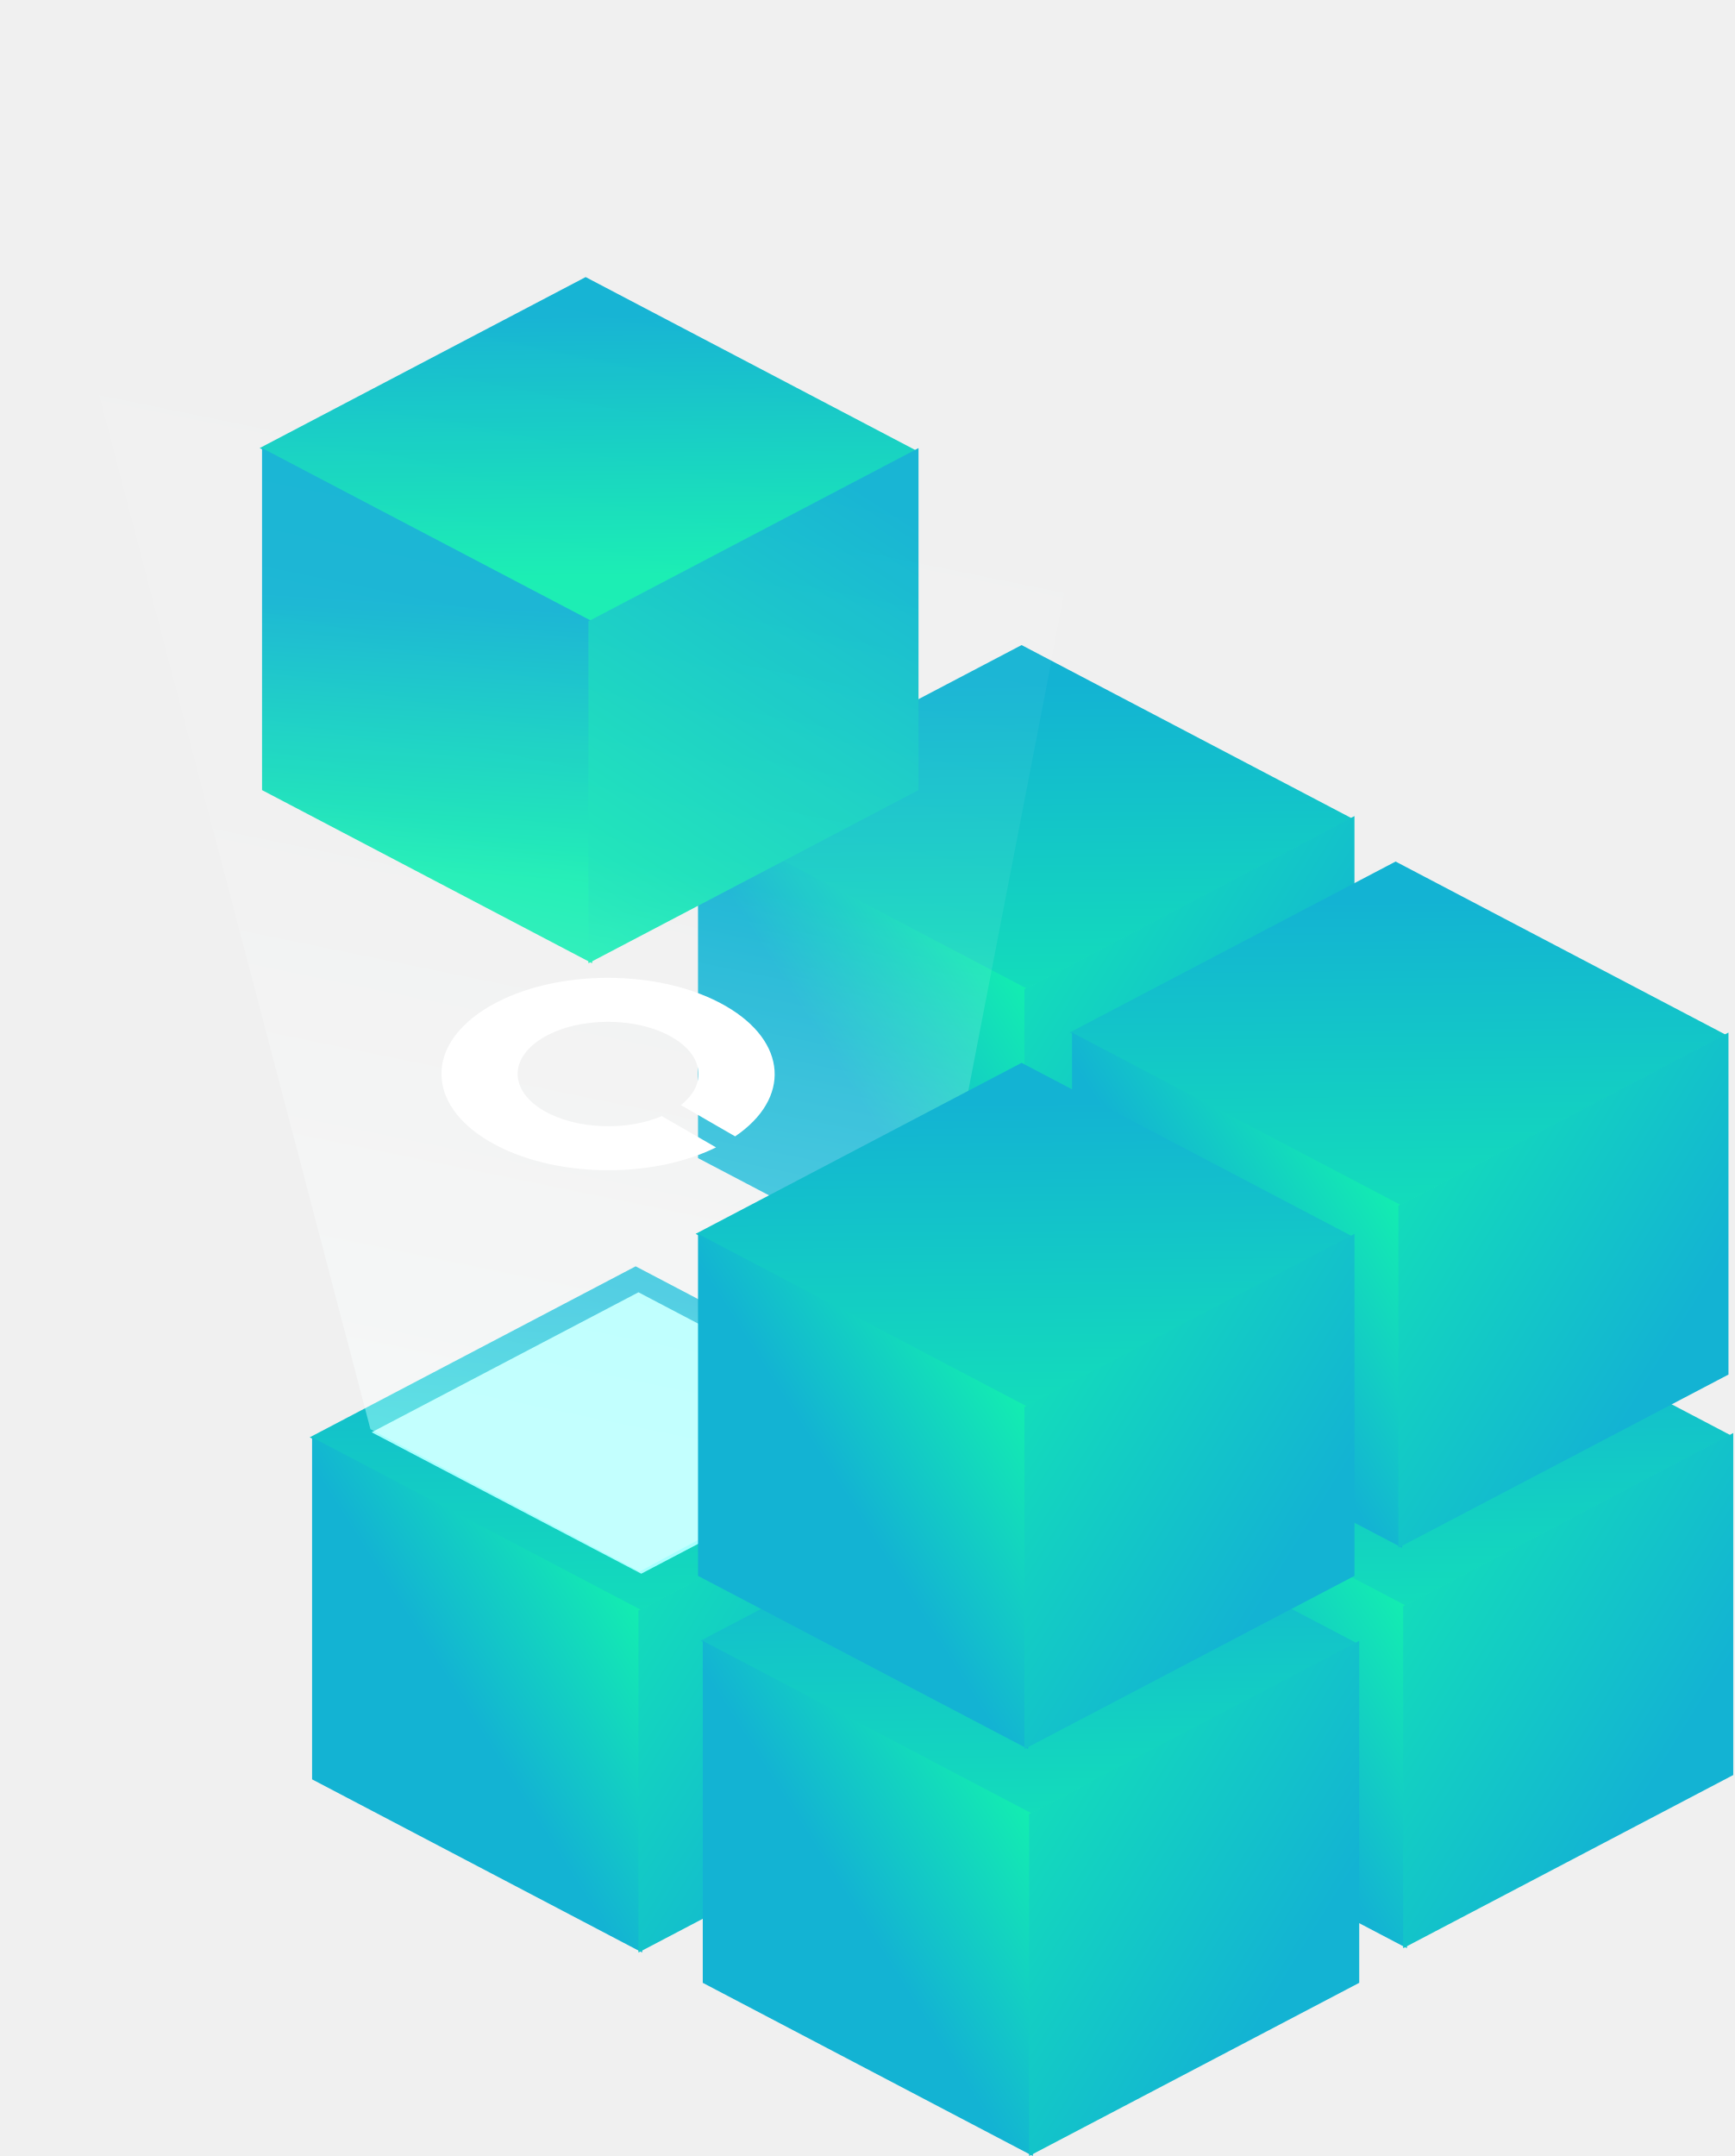
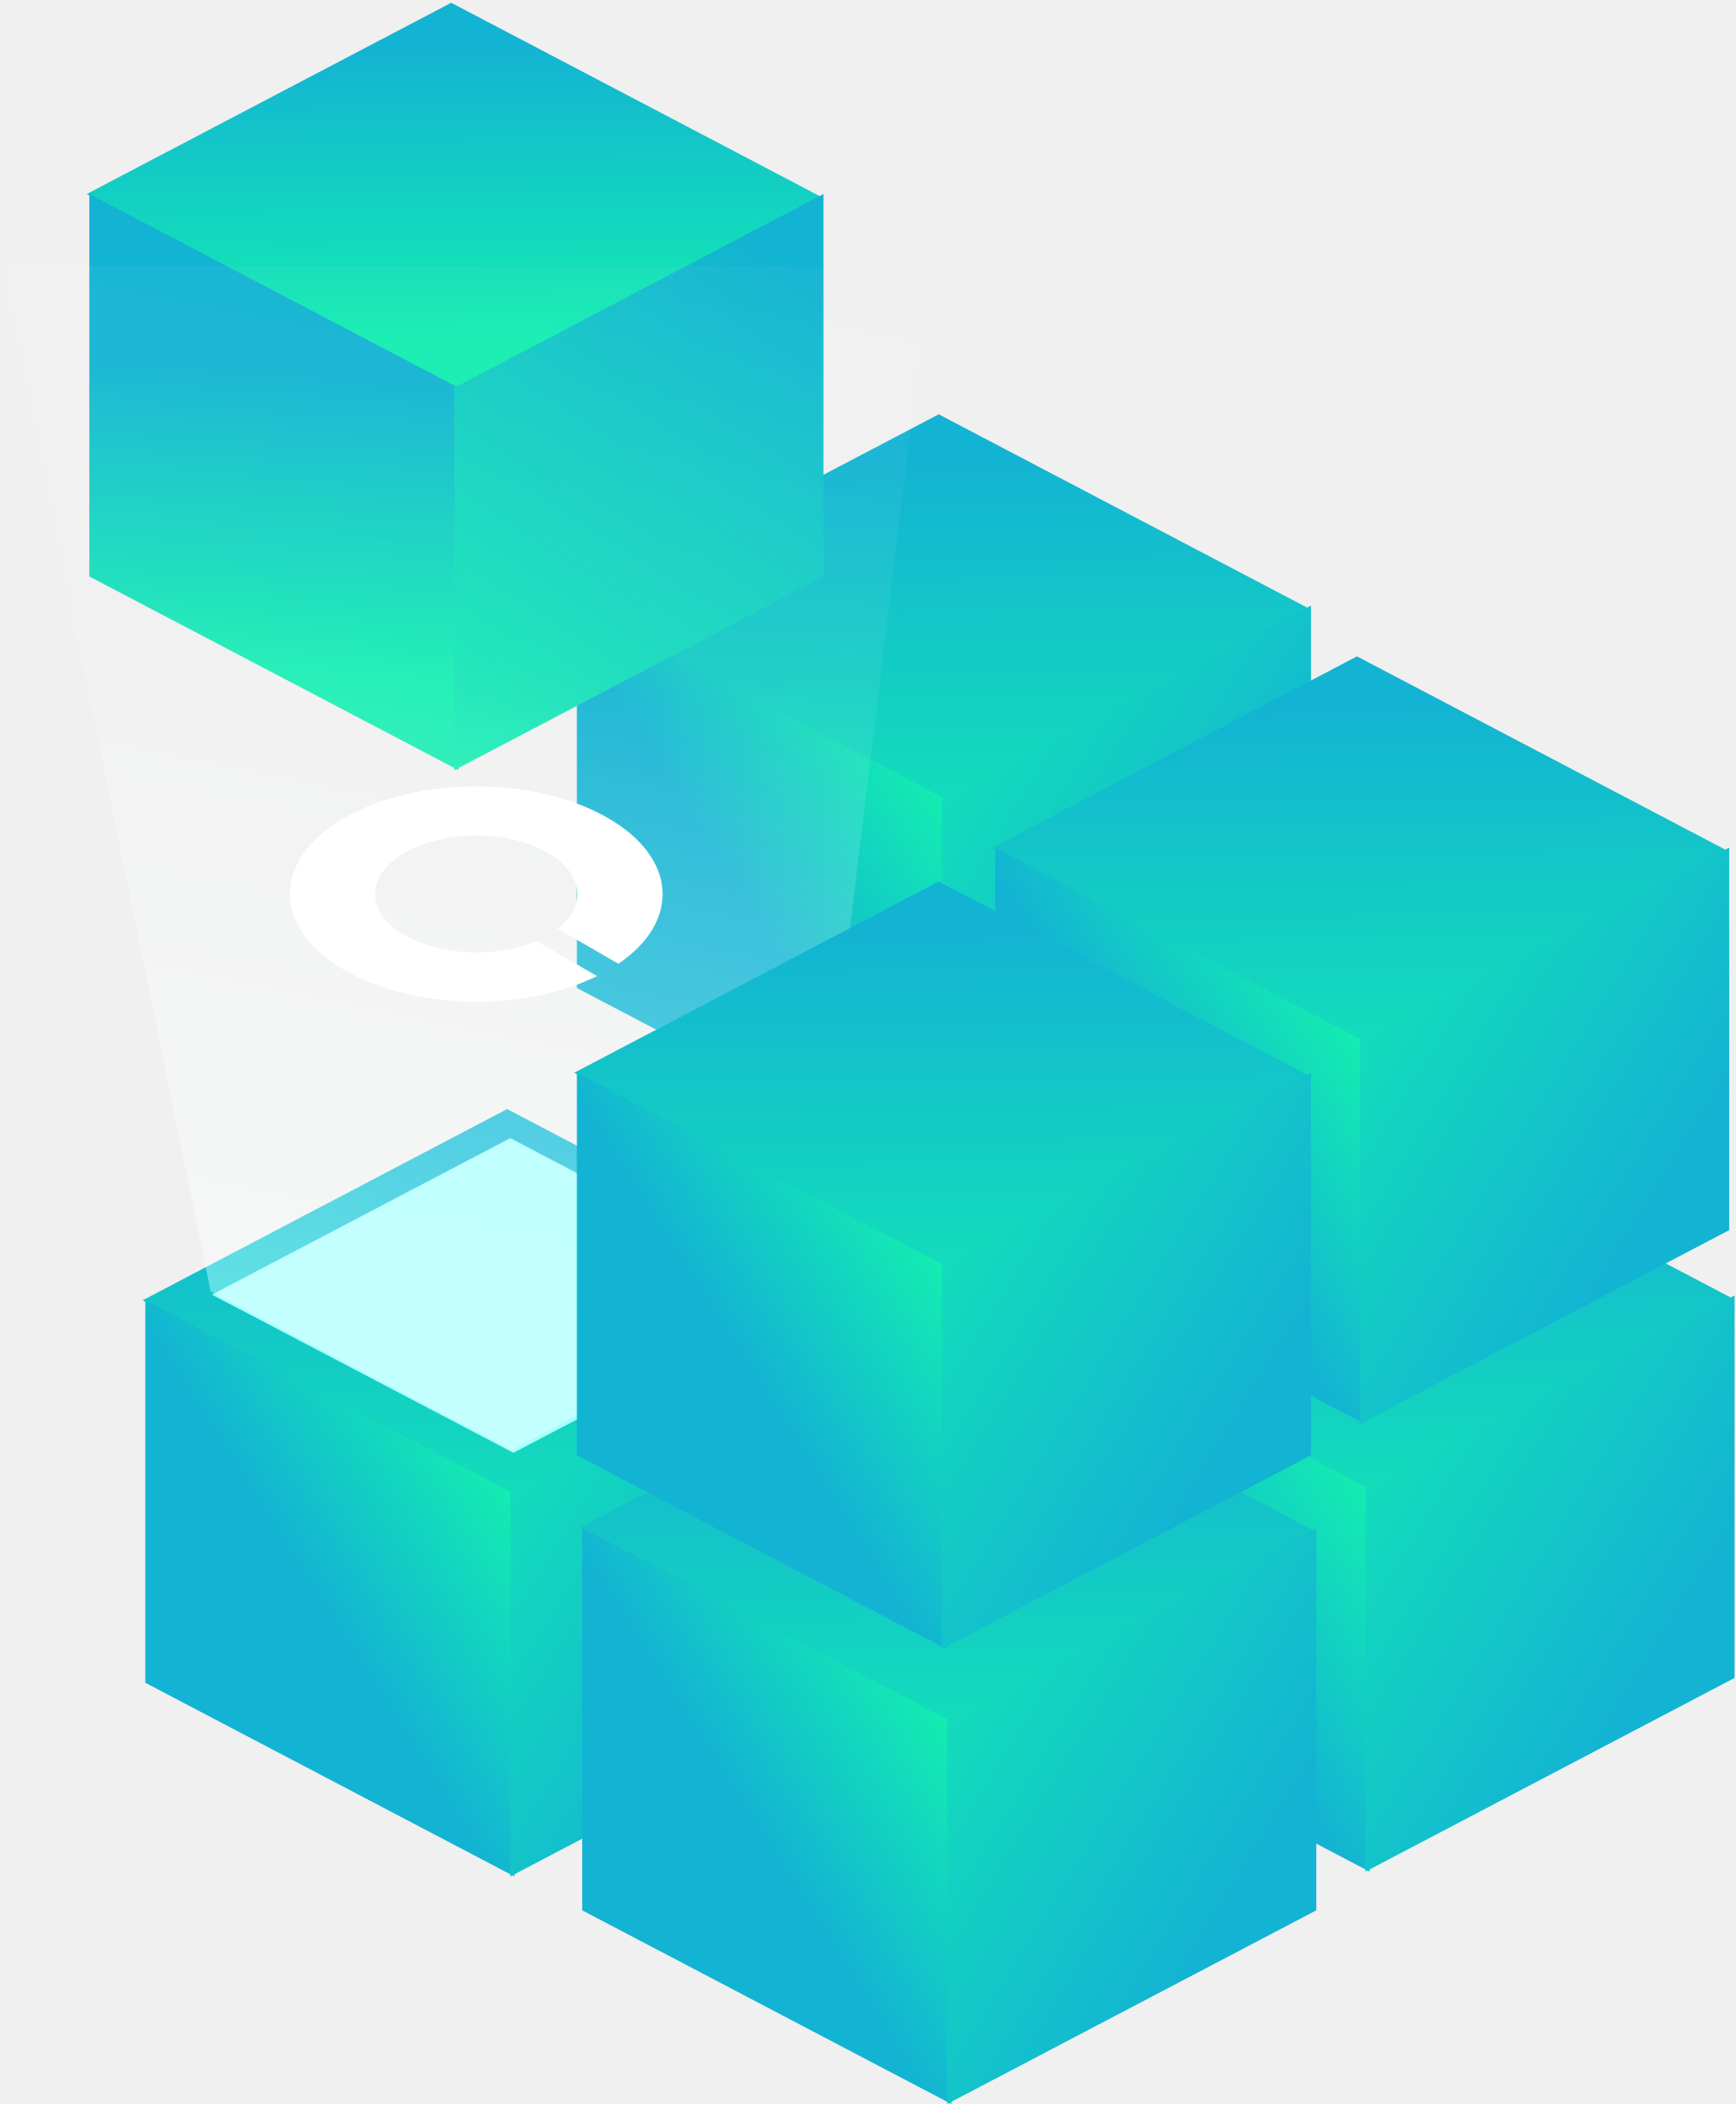
- <svg xmlns="http://www.w3.org/2000/svg" width="638" height="793" viewBox="0 0 638 793" fill="none">
-   <rect width="137.116" height="135.402" transform="matrix(0.885556 0.464533 -0.885556 0.464533 233.82 465.769)" fill="url(#paint0_linear_149_5)" />
-   <rect width="137.116" height="125.797" transform="matrix(0.885556 0.464533 0 1 114.797 528.667)" fill="url(#paint1_linear_149_5)" />
-   <rect width="137.116" height="125.797" transform="matrix(0.885556 -0.464533 0 1 234.844 592.362)" fill="url(#paint2_linear_149_5)" />
-   <rect width="111.986" height="110.827" transform="matrix(0.885556 0.464533 -0.885556 0.464533 234.852 475.322)" fill="url(#paint3_linear_149_5)" />
-   <rect width="137.116" height="135.402" transform="matrix(0.885556 0.464533 -0.885556 0.464533 377.531 390.927)" fill="url(#paint4_linear_149_5)" />
-   <rect width="137.116" height="125.797" transform="matrix(0.885556 0.464533 0 1 258.508 453.825)" fill="url(#paint5_linear_149_5)" />
-   <rect width="137.116" height="125.797" transform="matrix(0.885556 -0.464533 0 1 378.555 517.521)" fill="url(#paint6_linear_149_5)" />
-   <rect width="137.116" height="135.402" transform="matrix(0.885556 0.464533 -0.885556 0.464533 375.781 237.264)" fill="url(#paint7_linear_149_5)" />
-   <rect width="137.116" height="125.797" transform="matrix(0.885556 0.464533 0 1 256.758 300.162)" fill="url(#paint8_linear_149_5)" />
-   <rect width="137.116" height="125.797" transform="matrix(0.885556 -0.464533 0 1 376.805 363.857)" fill="url(#paint9_linear_149_5)" />
-   <rect width="137.116" height="135.402" transform="matrix(0.885556 0.464533 -0.885556 0.464533 515.117 464.176)" fill="url(#paint10_linear_149_5)" />
-   <rect width="137.116" height="125.797" transform="matrix(0.885556 0.464533 0 1 396.094 527.074)" fill="url(#paint11_linear_149_5)" />
-   <rect width="137.116" height="125.797" transform="matrix(0.885556 -0.464533 0 1 516.141 590.77)" fill="url(#paint12_linear_149_5)" />
-   <rect width="137.116" height="135.402" transform="matrix(0.885556 0.464533 -0.885556 0.464533 215.422 101.912)" fill="url(#paint13_linear_149_5)" />
-   <rect width="137.116" height="125.797" transform="matrix(0.885556 0.464533 0 1 96.3906 164.811)" fill="url(#paint14_linear_149_5)" />
-   <rect width="137.116" height="125.797" transform="matrix(0.885556 -0.464533 0 1 216.445 228.505)" fill="url(#paint15_linear_149_5)" />
-   <rect width="137.116" height="135.402" transform="matrix(0.885556 0.464533 -0.885556 0.464533 377.531 540.609)" fill="url(#paint16_linear_149_5)" />
-   <rect width="137.116" height="125.797" transform="matrix(0.885556 0.464533 0 1 258.508 603.508)" fill="url(#paint17_linear_149_5)" />
-   <rect width="137.116" height="125.797" transform="matrix(0.885556 -0.464533 0 1 378.555 667.203)" fill="url(#paint18_linear_149_5)" />
-   <rect width="137.116" height="135.402" transform="matrix(0.885556 0.464533 -0.885556 0.464533 513.359 316.881)" fill="url(#paint19_linear_149_5)" />
-   <rect width="137.116" height="125.797" transform="matrix(0.885556 0.464533 0 1 394.336 379.779)" fill="url(#paint20_linear_149_5)" />
-   <rect width="137.116" height="125.797" transform="matrix(0.885556 -0.464533 0 1 514.383 443.475)" fill="url(#paint21_linear_149_5)" />
+ <svg xmlns="http://www.w3.org/2000/svg" width="571" height="692" viewBox="0 0 571 692" fill="none">
+   <rect width="137.116" height="135.402" transform="matrix(0.885556 0.464533 -0.885556 0.464533 166.82 364.769)" fill="url(#paint0_linear_154_46)" />
+   <rect width="137.116" height="125.797" transform="matrix(0.885556 0.464533 0 1 47.7969 427.667)" fill="url(#paint1_linear_154_46)" />
+   <rect width="137.116" height="125.797" transform="matrix(0.885556 -0.464533 0 1 167.844 491.362)" fill="url(#paint2_linear_154_46)" />
+   <rect width="111.986" height="110.827" transform="matrix(0.885556 0.464533 -0.885556 0.464533 167.852 374.322)" fill="url(#paint3_linear_154_46)" />
+   <rect width="137.116" height="135.402" transform="matrix(0.885556 0.464533 -0.885556 0.464533 310.531 289.927)" fill="url(#paint4_linear_154_46)" />
+   <rect width="137.116" height="125.797" transform="matrix(0.885556 0.464533 0 1 191.508 352.825)" fill="url(#paint5_linear_154_46)" />
+   <rect width="137.116" height="125.797" transform="matrix(0.885556 -0.464533 0 1 311.555 416.521)" fill="url(#paint6_linear_154_46)" />
+   <rect width="137.116" height="135.402" transform="matrix(0.885556 0.464533 -0.885556 0.464533 308.781 136.264)" fill="url(#paint7_linear_154_46)" />
+   <rect width="137.116" height="125.797" transform="matrix(0.885556 0.464533 0 1 189.758 199.162)" fill="url(#paint8_linear_154_46)" />
+   <rect width="137.116" height="125.797" transform="matrix(0.885556 -0.464533 0 1 309.805 262.857)" fill="url(#paint9_linear_154_46)" />
+   <rect width="137.116" height="135.402" transform="matrix(0.885556 0.464533 -0.885556 0.464533 448.117 363.176)" fill="url(#paint10_linear_154_46)" />
+   <rect width="137.116" height="125.797" transform="matrix(0.885556 0.464533 0 1 329.094 426.074)" fill="url(#paint11_linear_154_46)" />
+   <rect width="137.116" height="125.797" transform="matrix(0.885556 -0.464533 0 1 449.141 489.77)" fill="url(#paint12_linear_154_46)" />
+   <rect width="137.116" height="135.402" transform="matrix(0.885556 0.464533 -0.885556 0.464533 148.422 0.912109)" fill="url(#paint13_linear_154_46)" />
+   <rect width="137.116" height="125.797" transform="matrix(0.885556 0.464533 0 1 29.3906 63.8105)" fill="url(#paint14_linear_154_46)" />
+   <rect width="137.116" height="125.797" transform="matrix(0.885556 -0.464533 0 1 149.445 127.505)" fill="url(#paint15_linear_154_46)" />
+   <rect width="137.116" height="135.402" transform="matrix(0.885556 0.464533 -0.885556 0.464533 310.531 439.609)" fill="url(#paint16_linear_154_46)" />
+   <rect width="137.116" height="125.797" transform="matrix(0.885556 0.464533 0 1 191.508 502.508)" fill="url(#paint17_linear_154_46)" />
+   <rect width="137.116" height="125.797" transform="matrix(0.885556 -0.464533 0 1 311.555 566.203)" fill="url(#paint18_linear_154_46)" />
+   <rect width="137.116" height="135.402" transform="matrix(0.885556 0.464533 -0.885556 0.464533 446.359 215.881)" fill="url(#paint19_linear_154_46)" />
+   <rect width="137.116" height="125.797" transform="matrix(0.885556 0.464533 0 1 327.336 278.779)" fill="url(#paint20_linear_154_46)" />
+   <rect width="137.116" height="125.797" transform="matrix(0.885556 -0.464533 0 1 447.383 342.475)" fill="url(#paint21_linear_154_46)" />
  <g style="mix-blend-mode:screen">
-     <path fill-rule="evenodd" clip-rule="evenodd" d="M270.413 417.973C290.896 404.081 289.743 383.187 266.973 370.041C243.02 356.211 204.215 356.193 180.3 370C156.386 383.807 156.417 406.211 180.371 420.041C203.14 433.187 239.329 433.853 263.392 422.027L243.439 410.508C230.427 416.059 211.976 415.425 200.171 408.609C187.17 401.103 187.153 388.944 200.133 381.45C213.112 373.957 234.173 373.966 247.173 381.472C258.978 388.288 260.078 398.941 250.461 406.454L270.413 417.973Z" fill="white" />
+     <path fill-rule="evenodd" clip-rule="evenodd" d="M203.413 316.973C223.896 303.081 222.743 282.187 199.973 269.041C176.02 255.211 137.215 255.193 113.3 269C89.386 282.807 89.417 305.211 113.371 319.041C136.14 332.187 172.329 332.853 196.392 321.027L176.439 309.508C163.427 315.059 144.976 314.425 133.171 307.609C120.17 300.103 120.153 287.944 133.133 280.45C146.112 272.957 167.173 272.966 180.173 280.472C191.978 287.288 193.078 297.941 183.461 305.454L203.413 316.973Z" fill="white" />
  </g>
  <g style="mix-blend-mode:screen">
-     <path d="M0 6.954L433.769 0L332.118 525.668L235.287 578.03L136.265 525.668L0 6.954Z" fill="url(#paint22_linear_149_5)" />
+     <path d="M0.5 87.5H306L265.118 424.668L168.287 477.03L69.265 424.668L0.5 87.5Z" fill="url(#paint22_linear_154_46)" />
  </g>
-   <rect width="137.116" height="135.402" transform="matrix(0.885556 0.464533 -0.885556 0.464533 375.781 390.927)" fill="url(#paint23_linear_149_5)" />
-   <rect width="137.116" height="125.797" transform="matrix(0.885556 0.464533 0 1 256.758 453.825)" fill="url(#paint24_linear_149_5)" />
-   <rect width="137.116" height="125.797" transform="matrix(0.885556 -0.464533 0 1 376.805 517.521)" fill="url(#paint25_linear_149_5)" />
+   <rect width="137.116" height="135.402" transform="matrix(0.885556 0.464533 -0.885556 0.464533 308.781 289.927)" fill="url(#paint23_linear_154_46)" />
+   <rect width="137.116" height="125.797" transform="matrix(0.885556 0.464533 0 1 189.758 352.825)" fill="url(#paint24_linear_154_46)" />
+   <rect width="137.116" height="125.797" transform="matrix(0.885556 -0.464533 0 1 309.805 416.521)" fill="url(#paint25_linear_154_46)" />
  <defs>
-     <linearGradient id="paint0_linear_149_5" x1="187.119" y1="183.697" x2="13.897" y2="17.037" gradientUnits="userSpaceOnUse">
+     <linearGradient id="paint0_linear_154_46" x1="187.119" y1="183.697" x2="13.897" y2="17.037" gradientUnits="userSpaceOnUse">
      <stop stop-color="#13EDB1" />
      <stop offset="1" stop-color="#13B3D3" />
    </linearGradient>
-     <linearGradient id="paint1_linear_149_5" x1="136.303" y1="-2.91329e-06" x2="10.758" y2="135.043" gradientUnits="userSpaceOnUse">
+     <linearGradient id="paint1_linear_154_46" x1="136.303" y1="-2.91329e-06" x2="10.758" y2="135.043" gradientUnits="userSpaceOnUse">
      <stop stop-color="#13EDB1" />
      <stop offset="0.546" stop-color="#13B3D3" />
    </linearGradient>
-     <linearGradient id="paint2_linear_149_5" x1="-49.619" y1="-45.246" x2="173.175" y2="184.21" gradientUnits="userSpaceOnUse">
+     <linearGradient id="paint2_linear_154_46" x1="-49.619" y1="-45.246" x2="173.175" y2="184.21" gradientUnits="userSpaceOnUse">
      <stop stop-color="#13EDB1" />
      <stop offset="0.691" stop-color="#13B3D3" />
    </linearGradient>
-     <linearGradient id="paint3_linear_149_5" x1="152.825" y1="150.357" x2="11.055" y2="14.252" gradientUnits="userSpaceOnUse">
+     <linearGradient id="paint3_linear_154_46" x1="152.825" y1="150.357" x2="11.055" y2="14.252" gradientUnits="userSpaceOnUse">
      <stop offset="1" stop-color="#A7FFFE" />
    </linearGradient>
-     <linearGradient id="paint4_linear_149_5" x1="187.119" y1="183.697" x2="13.897" y2="17.037" gradientUnits="userSpaceOnUse">
+     <linearGradient id="paint4_linear_154_46" x1="187.119" y1="183.697" x2="13.897" y2="17.037" gradientUnits="userSpaceOnUse">
      <stop stop-color="#13EDB1" />
      <stop offset="1" stop-color="#13B3D3" />
    </linearGradient>
-     <linearGradient id="paint5_linear_149_5" x1="136.303" y1="-2.91329e-06" x2="10.758" y2="135.043" gradientUnits="userSpaceOnUse">
+     <linearGradient id="paint5_linear_154_46" x1="136.303" y1="-2.91329e-06" x2="10.758" y2="135.043" gradientUnits="userSpaceOnUse">
      <stop stop-color="#13EDB1" />
      <stop offset="0.546" stop-color="#13B3D3" />
    </linearGradient>
-     <linearGradient id="paint6_linear_149_5" x1="-49.619" y1="-45.246" x2="173.175" y2="184.21" gradientUnits="userSpaceOnUse">
+     <linearGradient id="paint6_linear_154_46" x1="-49.619" y1="-45.246" x2="173.175" y2="184.21" gradientUnits="userSpaceOnUse">
      <stop stop-color="#13EDB1" />
      <stop offset="0.691" stop-color="#13B3D3" />
    </linearGradient>
-     <linearGradient id="paint7_linear_149_5" x1="187.119" y1="183.697" x2="13.897" y2="17.037" gradientUnits="userSpaceOnUse">
+     <linearGradient id="paint7_linear_154_46" x1="187.119" y1="183.697" x2="13.897" y2="17.037" gradientUnits="userSpaceOnUse">
      <stop stop-color="#13EDB1" />
      <stop offset="1" stop-color="#13B3D3" />
    </linearGradient>
-     <linearGradient id="paint8_linear_149_5" x1="136.303" y1="-2.91329e-06" x2="10.758" y2="135.043" gradientUnits="userSpaceOnUse">
+     <linearGradient id="paint8_linear_154_46" x1="136.303" y1="-2.91329e-06" x2="10.758" y2="135.043" gradientUnits="userSpaceOnUse">
      <stop stop-color="#13EDB1" />
      <stop offset="0.546" stop-color="#13B3D3" />
    </linearGradient>
-     <linearGradient id="paint9_linear_149_5" x1="-49.619" y1="-45.246" x2="173.175" y2="184.21" gradientUnits="userSpaceOnUse">
+     <linearGradient id="paint9_linear_154_46" x1="-49.619" y1="-45.246" x2="173.175" y2="184.21" gradientUnits="userSpaceOnUse">
      <stop stop-color="#13EDB1" />
      <stop offset="0.691" stop-color="#13B3D3" />
    </linearGradient>
-     <linearGradient id="paint10_linear_149_5" x1="187.119" y1="183.697" x2="13.897" y2="17.037" gradientUnits="userSpaceOnUse">
+     <linearGradient id="paint10_linear_154_46" x1="187.119" y1="183.697" x2="13.897" y2="17.037" gradientUnits="userSpaceOnUse">
      <stop stop-color="#13EDB1" />
      <stop offset="1" stop-color="#13B3D3" />
    </linearGradient>
-     <linearGradient id="paint11_linear_149_5" x1="136.303" y1="-2.91329e-06" x2="10.758" y2="135.043" gradientUnits="userSpaceOnUse">
+     <linearGradient id="paint11_linear_154_46" x1="136.303" y1="-2.91329e-06" x2="10.758" y2="135.043" gradientUnits="userSpaceOnUse">
      <stop stop-color="#13EDB1" />
      <stop offset="0.546" stop-color="#13B3D3" />
    </linearGradient>
-     <linearGradient id="paint12_linear_149_5" x1="-49.619" y1="-45.246" x2="173.175" y2="184.21" gradientUnits="userSpaceOnUse">
+     <linearGradient id="paint12_linear_154_46" x1="-49.619" y1="-45.246" x2="173.175" y2="184.21" gradientUnits="userSpaceOnUse">
      <stop stop-color="#13EDB1" />
      <stop offset="0.691" stop-color="#13B3D3" />
    </linearGradient>
-     <linearGradient id="paint13_linear_149_5" x1="187.119" y1="183.697" x2="13.897" y2="17.037" gradientUnits="userSpaceOnUse">
+     <linearGradient id="paint13_linear_154_46" x1="187.119" y1="183.697" x2="13.897" y2="17.037" gradientUnits="userSpaceOnUse">
      <stop offset="0.393" stop-color="#13EDB1" />
      <stop offset="1" stop-color="#13B3D3" />
    </linearGradient>
-     <linearGradient id="paint14_linear_149_5" x1="102.371" y1="110.605" x2="59.197" y2="5.178" gradientUnits="userSpaceOnUse">
+     <linearGradient id="paint14_linear_154_46" x1="102.371" y1="110.605" x2="59.197" y2="5.178" gradientUnits="userSpaceOnUse">
      <stop stop-color="#13EDB1" />
      <stop offset="0.808" stop-color="#13B3D3" />
    </linearGradient>
-     <linearGradient id="paint15_linear_149_5" x1="-9.885" y1="115.302" x2="123.744" y2="-13.612" gradientUnits="userSpaceOnUse">
+     <linearGradient id="paint15_linear_154_46" x1="-9.885" y1="115.302" x2="123.744" y2="-13.612" gradientUnits="userSpaceOnUse">
      <stop stop-color="#13EDB1" />
      <stop offset="0.893" stop-color="#13B3D3" />
    </linearGradient>
-     <linearGradient id="paint16_linear_149_5" x1="187.119" y1="183.697" x2="13.897" y2="17.037" gradientUnits="userSpaceOnUse">
+     <linearGradient id="paint16_linear_154_46" x1="187.119" y1="183.697" x2="13.897" y2="17.037" gradientUnits="userSpaceOnUse">
      <stop stop-color="#13EDB1" />
      <stop offset="1" stop-color="#13B3D3" />
    </linearGradient>
-     <linearGradient id="paint17_linear_149_5" x1="136.303" y1="-2.91329e-06" x2="10.758" y2="135.043" gradientUnits="userSpaceOnUse">
+     <linearGradient id="paint17_linear_154_46" x1="136.303" y1="-2.91329e-06" x2="10.758" y2="135.043" gradientUnits="userSpaceOnUse">
      <stop stop-color="#13EDB1" />
      <stop offset="0.546" stop-color="#13B3D3" />
    </linearGradient>
-     <linearGradient id="paint18_linear_149_5" x1="-49.619" y1="-45.246" x2="173.175" y2="184.21" gradientUnits="userSpaceOnUse">
+     <linearGradient id="paint18_linear_154_46" x1="-49.619" y1="-45.246" x2="173.175" y2="184.21" gradientUnits="userSpaceOnUse">
      <stop stop-color="#13EDB1" />
      <stop offset="0.691" stop-color="#13B3D3" />
    </linearGradient>
-     <linearGradient id="paint19_linear_149_5" x1="187.119" y1="183.697" x2="13.897" y2="17.037" gradientUnits="userSpaceOnUse">
+     <linearGradient id="paint19_linear_154_46" x1="187.119" y1="183.697" x2="13.897" y2="17.037" gradientUnits="userSpaceOnUse">
      <stop stop-color="#13EDB1" />
      <stop offset="1" stop-color="#13B3D3" />
    </linearGradient>
-     <linearGradient id="paint20_linear_149_5" x1="136.303" y1="-2.91329e-06" x2="10.758" y2="135.043" gradientUnits="userSpaceOnUse">
+     <linearGradient id="paint20_linear_154_46" x1="136.303" y1="-2.91329e-06" x2="10.758" y2="135.043" gradientUnits="userSpaceOnUse">
      <stop stop-color="#13EDB1" />
      <stop offset="0.546" stop-color="#13B3D3" />
    </linearGradient>
-     <linearGradient id="paint21_linear_149_5" x1="-49.619" y1="-45.246" x2="173.175" y2="184.21" gradientUnits="userSpaceOnUse">
+     <linearGradient id="paint21_linear_154_46" x1="-49.619" y1="-45.246" x2="173.175" y2="184.21" gradientUnits="userSpaceOnUse">
      <stop stop-color="#13EDB1" />
      <stop offset="0.691" stop-color="#13B3D3" />
    </linearGradient>
-     <linearGradient id="paint22_linear_149_5" x1="148.734" y1="525.668" x2="265.18" y2="-42.215" gradientUnits="userSpaceOnUse">
+     <linearGradient id="paint22_linear_154_46" x1="81.734" y1="424.668" x2="198.18" y2="-143.215" gradientUnits="userSpaceOnUse">
      <stop stop-color="#A8FFFE" stop-opacity="0.49" />
      <stop offset="0.381" stop-color="#F9FFFF" stop-opacity="0.064" />
      <stop offset="0.846" stop-color="white" stop-opacity="0" />
    </linearGradient>
-     <linearGradient id="paint23_linear_149_5" x1="187.119" y1="183.697" x2="13.897" y2="17.037" gradientUnits="userSpaceOnUse">
+     <linearGradient id="paint23_linear_154_46" x1="187.119" y1="183.697" x2="13.897" y2="17.037" gradientUnits="userSpaceOnUse">
      <stop stop-color="#13EDB1" />
      <stop offset="1" stop-color="#13B3D3" />
    </linearGradient>
-     <linearGradient id="paint24_linear_149_5" x1="136.303" y1="-2.91329e-06" x2="10.758" y2="135.043" gradientUnits="userSpaceOnUse">
+     <linearGradient id="paint24_linear_154_46" x1="136.303" y1="-2.91329e-06" x2="10.758" y2="135.043" gradientUnits="userSpaceOnUse">
      <stop stop-color="#13EDB1" />
      <stop offset="0.546" stop-color="#13B3D3" />
    </linearGradient>
-     <linearGradient id="paint25_linear_149_5" x1="-49.619" y1="-45.246" x2="173.175" y2="184.21" gradientUnits="userSpaceOnUse">
+     <linearGradient id="paint25_linear_154_46" x1="-49.619" y1="-45.246" x2="173.175" y2="184.21" gradientUnits="userSpaceOnUse">
      <stop stop-color="#13EDB1" />
      <stop offset="0.691" stop-color="#13B3D3" />
    </linearGradient>
  </defs>
</svg>
